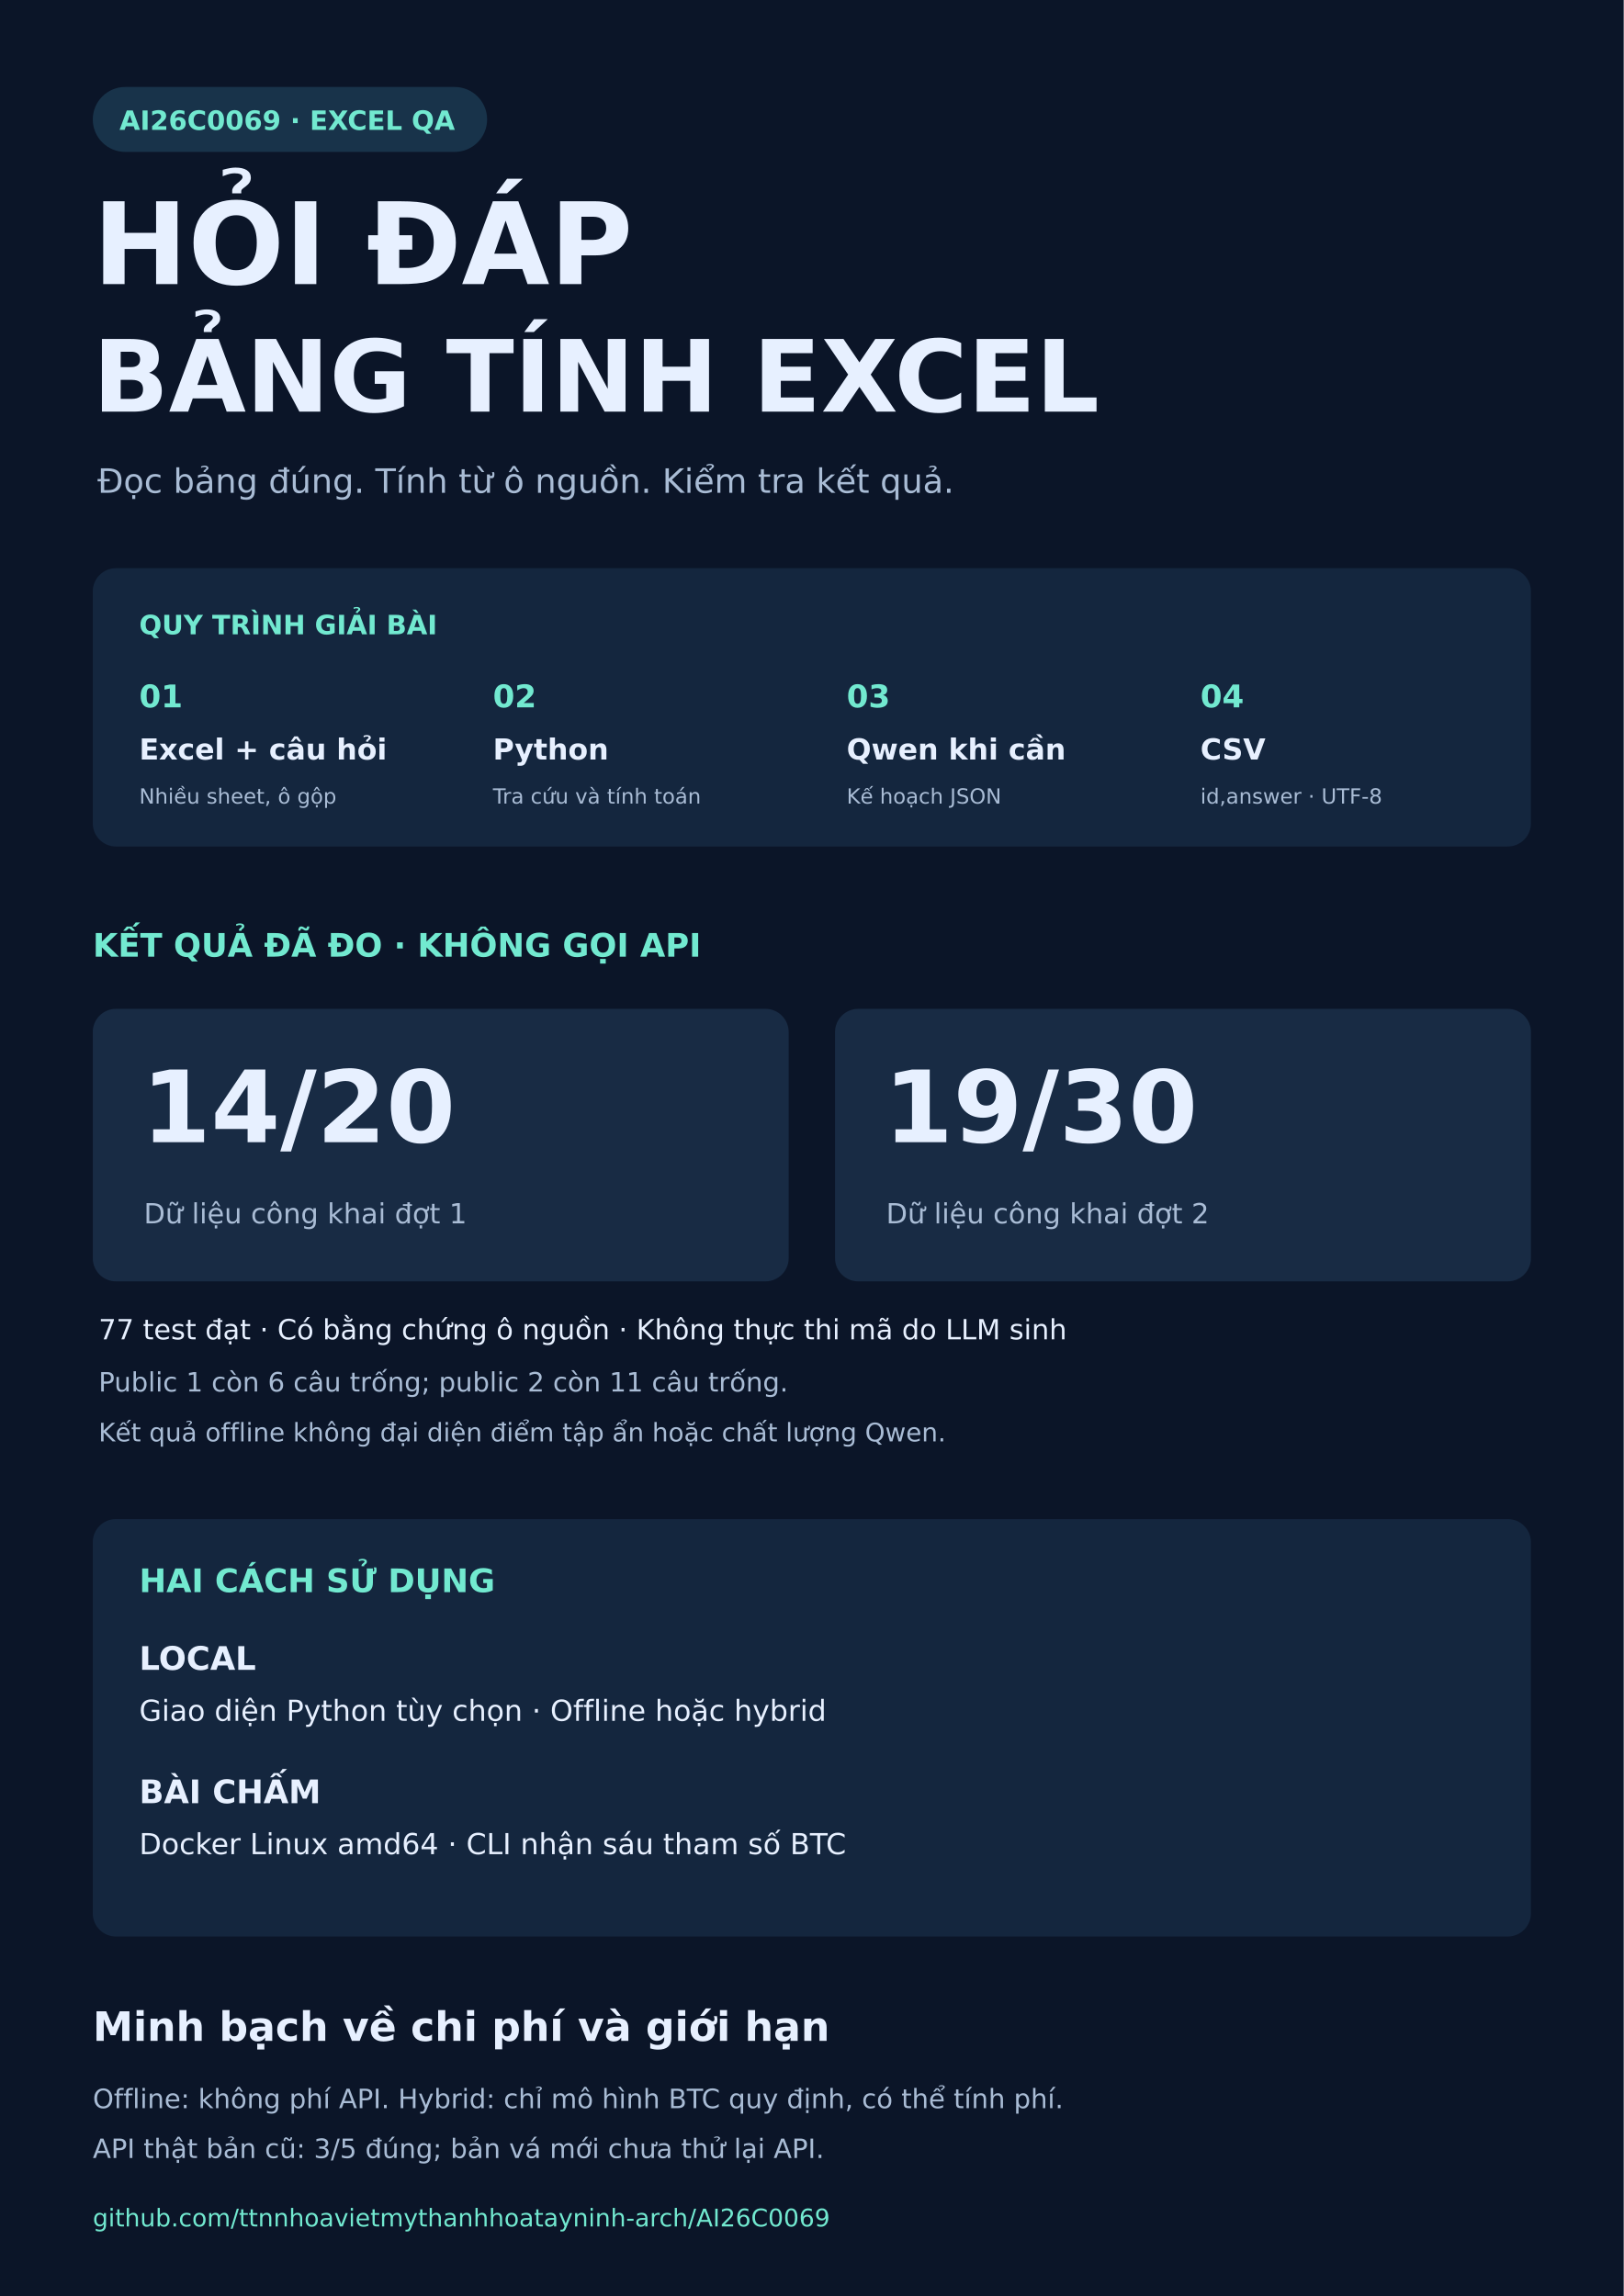
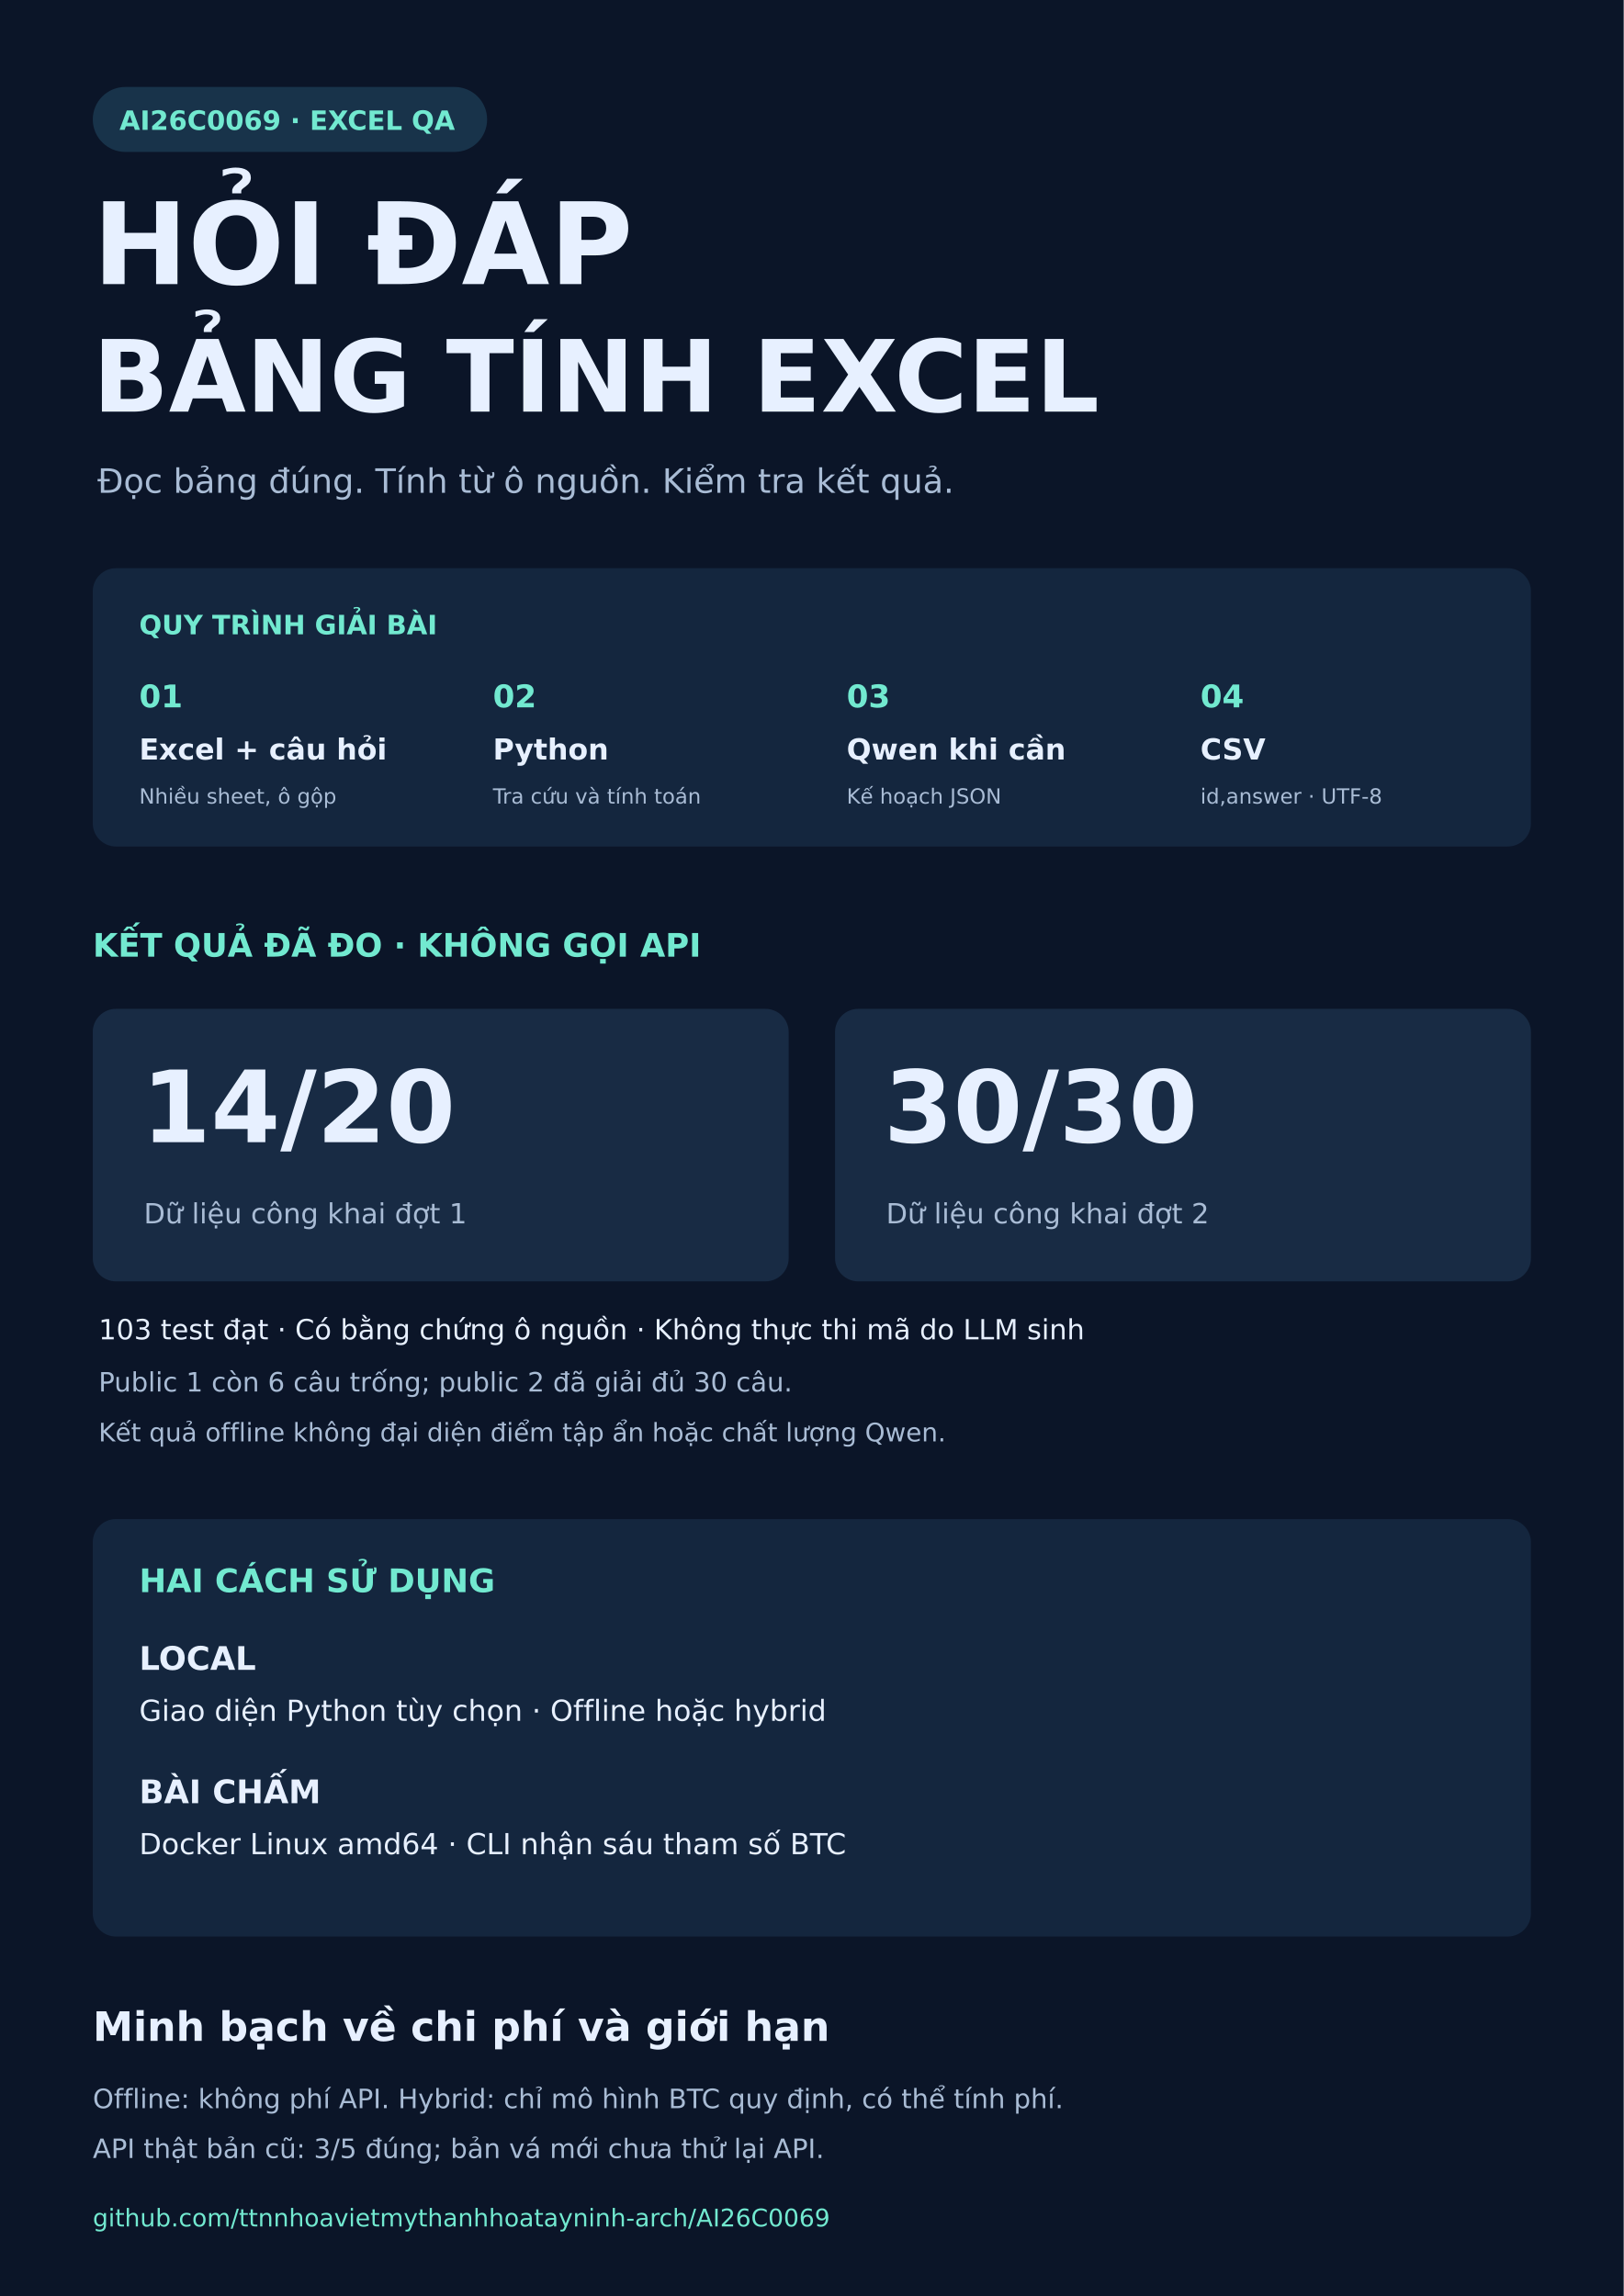
<svg xmlns="http://www.w3.org/2000/svg" width="1400" height="1980" viewBox="0 0 1400 1980">
  <rect x="0" y="0" width="1400" height="1980" rx="0" fill="#0b1528" stroke="none" />
  <rect x="80" y="75" width="340" height="56" rx="28" fill="#18334a" stroke="none" />
  <text x="103" y="112" fill="#72e9d0" font-size="23" font-weight="700" font-family="DejaVu Sans, sans-serif">AI26C0069 · EXCEL QA</text>
  <text x="80" y="245" fill="#e7f0ff" font-size="98" font-weight="700" font-family="DejaVu Sans, sans-serif">HỎI ĐÁP</text>
  <text x="80" y="355" fill="#e7f0ff" font-size="86" font-weight="700" font-family="DejaVu Sans, sans-serif">BẢNG TÍNH EXCEL</text>
  <text x="84" y="425" fill="#a9bcd5" font-size="29" font-weight="400" font-family="DejaVu Sans, sans-serif">Đọc bảng đúng. Tính từ ô nguồn. Kiểm tra kết quả.</text>
  <rect x="80" y="490" width="1240" height="240" rx="20" fill="#14263e" stroke="none" />
  <text x="120" y="547" fill="#72e9d0" font-size="23" font-weight="700" font-family="DejaVu Sans, sans-serif">QUY TRÌNH GIẢI BÀI</text>
  <text x="120" y="610" fill="#72e9d0" font-size="27" font-weight="700" font-family="DejaVu Sans, sans-serif">01</text>
  <text x="120" y="655" fill="#e7f0ff" font-size="25" font-weight="700" font-family="DejaVu Sans, sans-serif">Excel + câu hỏi</text>
  <text x="120" y="693" fill="#a9bcd5" font-size="18" font-weight="400" font-family="DejaVu Sans, sans-serif">Nhiều sheet, ô gộp</text>
  <text x="425" y="610" fill="#72e9d0" font-size="27" font-weight="700" font-family="DejaVu Sans, sans-serif">02</text>
  <text x="425" y="655" fill="#e7f0ff" font-size="25" font-weight="700" font-family="DejaVu Sans, sans-serif">Python</text>
  <text x="425" y="693" fill="#a9bcd5" font-size="18" font-weight="400" font-family="DejaVu Sans, sans-serif">Tra cứu và tính toán</text>
  <text x="730" y="610" fill="#72e9d0" font-size="27" font-weight="700" font-family="DejaVu Sans, sans-serif">03</text>
  <text x="730" y="655" fill="#e7f0ff" font-size="25" font-weight="700" font-family="DejaVu Sans, sans-serif">Qwen khi cần</text>
  <text x="730" y="693" fill="#a9bcd5" font-size="18" font-weight="400" font-family="DejaVu Sans, sans-serif">Kế hoạch JSON</text>
  <text x="1035" y="610" fill="#72e9d0" font-size="27" font-weight="700" font-family="DejaVu Sans, sans-serif">04</text>
  <text x="1035" y="655" fill="#e7f0ff" font-size="25" font-weight="700" font-family="DejaVu Sans, sans-serif">CSV</text>
  <text x="1035" y="693" fill="#a9bcd5" font-size="18" font-weight="400" font-family="DejaVu Sans, sans-serif">id,answer · UTF-8</text>
  <text x="80" y="825" fill="#72e9d0" font-size="28" font-weight="700" font-family="DejaVu Sans, sans-serif">KẾT QUẢ ĐÃ ĐO · KHÔNG GỌI API</text>
  <rect x="80" y="870" width="600" height="235" rx="20" fill="#182b44" stroke="none" />
  <text x="122" y="985" fill="#e7f0ff" font-size="86" font-weight="700" font-family="DejaVu Sans, sans-serif">14/20</text>
  <text x="124" y="1055" fill="#a9bcd5" font-size="24" font-weight="400" font-family="DejaVu Sans, sans-serif">Dữ liệu công khai đợt 1</text>
  <rect x="720" y="870" width="600" height="235" rx="20" fill="#182b44" stroke="none" />
-   <text x="762" y="985" fill="#e7f0ff" font-size="86" font-weight="700" font-family="DejaVu Sans, sans-serif">19/30</text>
+   <text x="762" y="985" fill="#e7f0ff" font-size="86" font-weight="700" font-family="DejaVu Sans, sans-serif">30/30</text>
  <text x="764" y="1055" fill="#a9bcd5" font-size="24" font-weight="400" font-family="DejaVu Sans, sans-serif">Dữ liệu công khai đợt 2</text>
-   <text x="85" y="1155" fill="#e7f0ff" font-size="24" font-weight="400" font-family="DejaVu Sans, sans-serif">77 test đạt · Có bằng chứng ô nguồn · Không thực thi mã do LLM sinh</text>
-   <text x="85" y="1200" fill="#a9bcd5" font-size="23" font-weight="400" font-family="DejaVu Sans, sans-serif">Public 1 còn 6 câu trống; public 2 còn 11 câu trống.</text>
+   <text x="85" y="1155" fill="#e7f0ff" font-size="24" font-weight="400" font-family="DejaVu Sans, sans-serif">103 test đạt · Có bằng chứng ô nguồn · Không thực thi mã do LLM sinh</text>
+   <text x="85" y="1200" fill="#a9bcd5" font-size="23" font-weight="400" font-family="DejaVu Sans, sans-serif">Public 1 còn 6 câu trống; public 2 đã giải đủ 30 câu.</text>
  <text x="85" y="1243" fill="#a9bcd5" font-size="22" font-weight="400" font-family="DejaVu Sans, sans-serif">Kết quả offline không đại diện điểm tập ẩn hoặc chất lượng Qwen.</text>
  <rect x="80" y="1310" width="1240" height="360" rx="20" fill="#14263e" stroke="none" />
  <text x="120" y="1373" fill="#72e9d0" font-size="28" font-weight="700" font-family="DejaVu Sans, sans-serif">HAI CÁCH SỬ DỤNG</text>
  <text x="120" y="1440" fill="#e7f0ff" font-size="28" font-weight="700" font-family="DejaVu Sans, sans-serif">LOCAL</text>
  <text x="120" y="1484" fill="#e7f0ff" font-size="25" font-weight="400" font-family="DejaVu Sans, sans-serif">Giao diện Python tùy chọn · Offline hoặc hybrid</text>
  <text x="120" y="1555" fill="#e7f0ff" font-size="28" font-weight="700" font-family="DejaVu Sans, sans-serif">BÀI CHẤM</text>
  <text x="120" y="1599" fill="#e7f0ff" font-size="25" font-weight="400" font-family="DejaVu Sans, sans-serif">Docker Linux amd64 · CLI nhận sáu tham số BTC</text>
  <text x="80" y="1760" fill="#e7f0ff" font-size="35" font-weight="700" font-family="DejaVu Sans, sans-serif">Minh bạch về chi phí và giới hạn</text>
  <text x="80" y="1818" fill="#a9bcd5" font-size="23" font-weight="400" font-family="DejaVu Sans, sans-serif">Offline: không phí API. Hybrid: chỉ mô hình BTC quy định, có thể tính phí.</text>
  <text x="80" y="1861" fill="#a9bcd5" font-size="23" font-weight="400" font-family="DejaVu Sans, sans-serif">API thật bản cũ: 3/5 đúng; bản vá mới chưa thử lại API.</text>
  <text x="80" y="1920" fill="#72e9d0" font-size="21" font-weight="400" font-family="DejaVu Sans, sans-serif">github.com/ttnnhoavietmythanhhoatayninh-arch/AI26C0069</text>
</svg>
